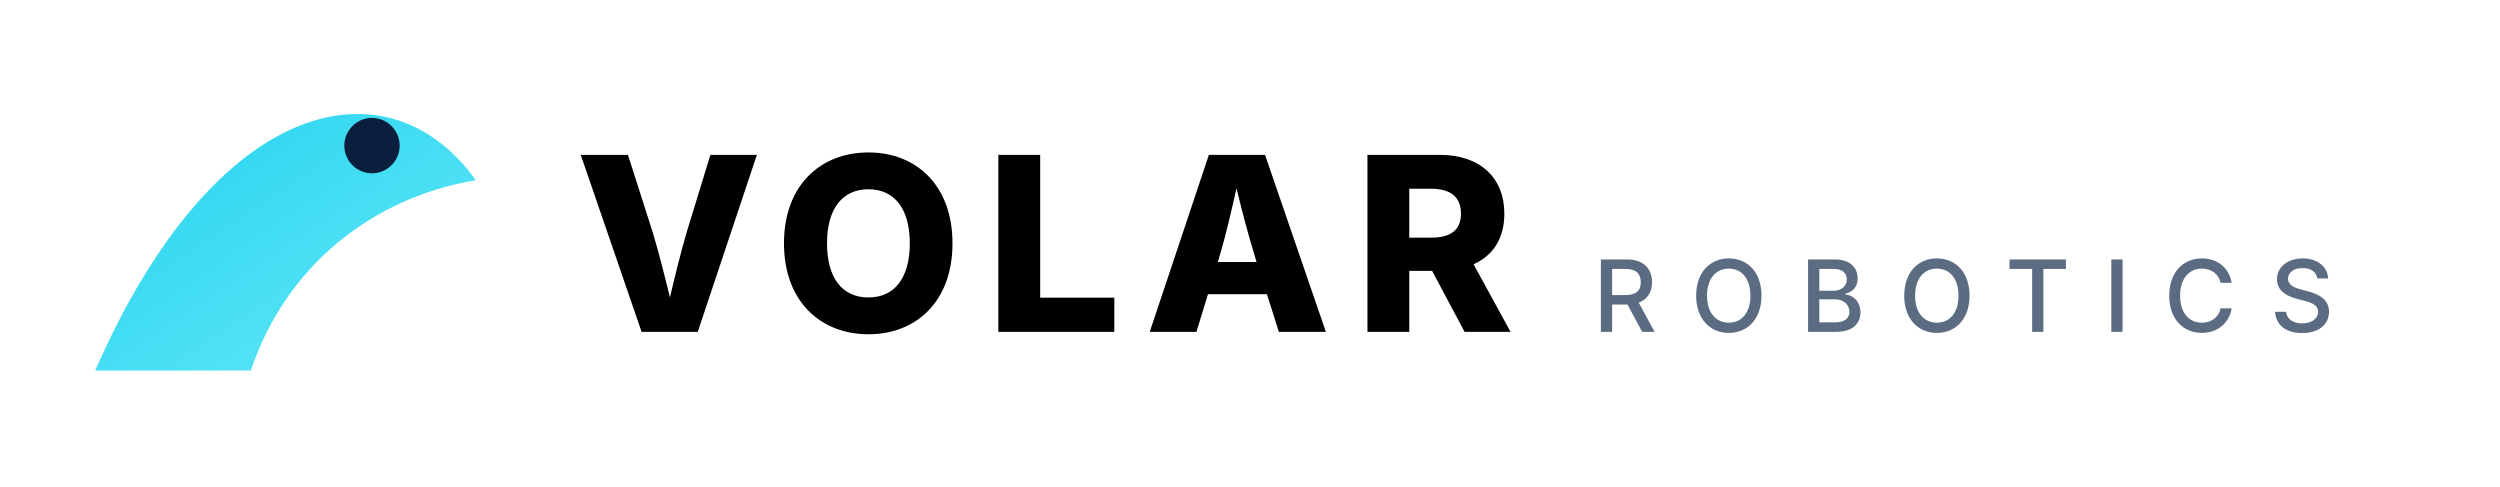
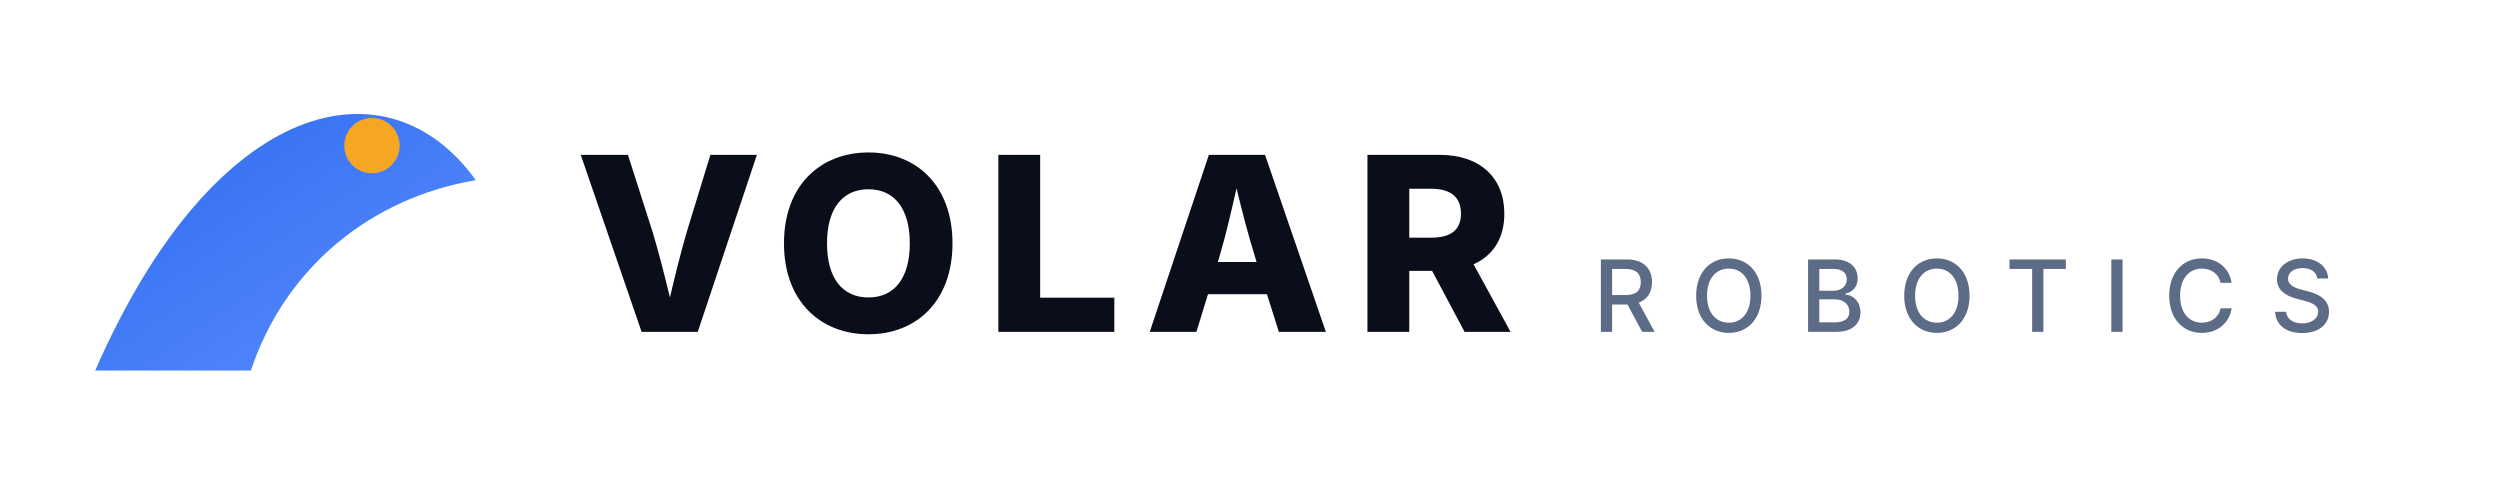
<svg xmlns="http://www.w3.org/2000/svg" viewBox="0 0 226 44" role="img" aria-label="VOLAR ROBOTICS" version="1.1" id="svg30651">
  <defs id="defs30635">
    <linearGradient id="vg" x1="0" y1="0" x2="1" y2="1">
-       <stop offset="0" stop-color="#22D3EE" id="stop30630" />
-       <stop offset="1" stop-color="#67E8F9" id="stop30632" />
+       <stop offset="0" stop-color="#2E6BF0" id="stop30630" />
+       <stop offset="1" stop-color="#5B8DFF" id="stop30632" />
    </linearGradient>
    <linearGradient id="g" x1="8.21" y1="19.906" x2="44.334" y2="56.03" gradientTransform="matrix(0.9524503,0,0,0.64198,0.7850626,-2.475668)" gradientUnits="userSpaceOnUse">
-       <stop offset="0" stop-color="#22D3EE" id="stop29021" />
-       <stop offset="1" stop-color="#67E8F9" id="stop29023" />
+       <stop offset="0" stop-color="#2E6BF0" id="stop29021" />
+       <stop offset="1" stop-color="#5B8DFF" id="stop29023" />
    </linearGradient>
  </defs>
-   <g fill="currentColor" font-family="Inter, system-ui, sans-serif" font-weight="800" font-size="22px" letter-spacing="2" id="g30645" transform="translate(0,2)">
+   <g fill="#0A0E1A" font-family="Inter, system-ui, sans-serif" font-weight="800" font-size="22px" letter-spacing="2" id="g30645" transform="translate(0,2)">
    <text x="52" y="28" id="text30643">VOLAR</text>
  </g>
-   <g fill="#5b6b82" font-family="Inter, system-ui, sans-serif" font-weight="500" font-size="9px" letter-spacing="3" id="g30649" transform="translate(0,2)">
+   <g fill="#5C6B86" font-family="Inter, system-ui, sans-serif" font-weight="500" font-size="9px" letter-spacing="3" id="g30649" transform="translate(0,2)">
    <text x="144" y="28" id="text30647">ROBOTICS</text>
  </g>
  <path d="M 8.605,33.494 C 19.552,8.472 35.191,5.344 43.011,16.291 33.627,17.855 25.808,24.111 22.68,33.494 Z" fill="url(#g)" id="path29030" style="fill:url(#g);stroke-width:0.782" />
-   <circle cx="33.627" cy="13.163" r="2.502" fill="#0a1f3d" id="circle29032" style="stroke-width:0.782" />
+   <circle cx="33.627" cy="13.163" r="2.502" fill="#F5A623" id="circle29032" style="stroke-width:0.782" />
</svg>
